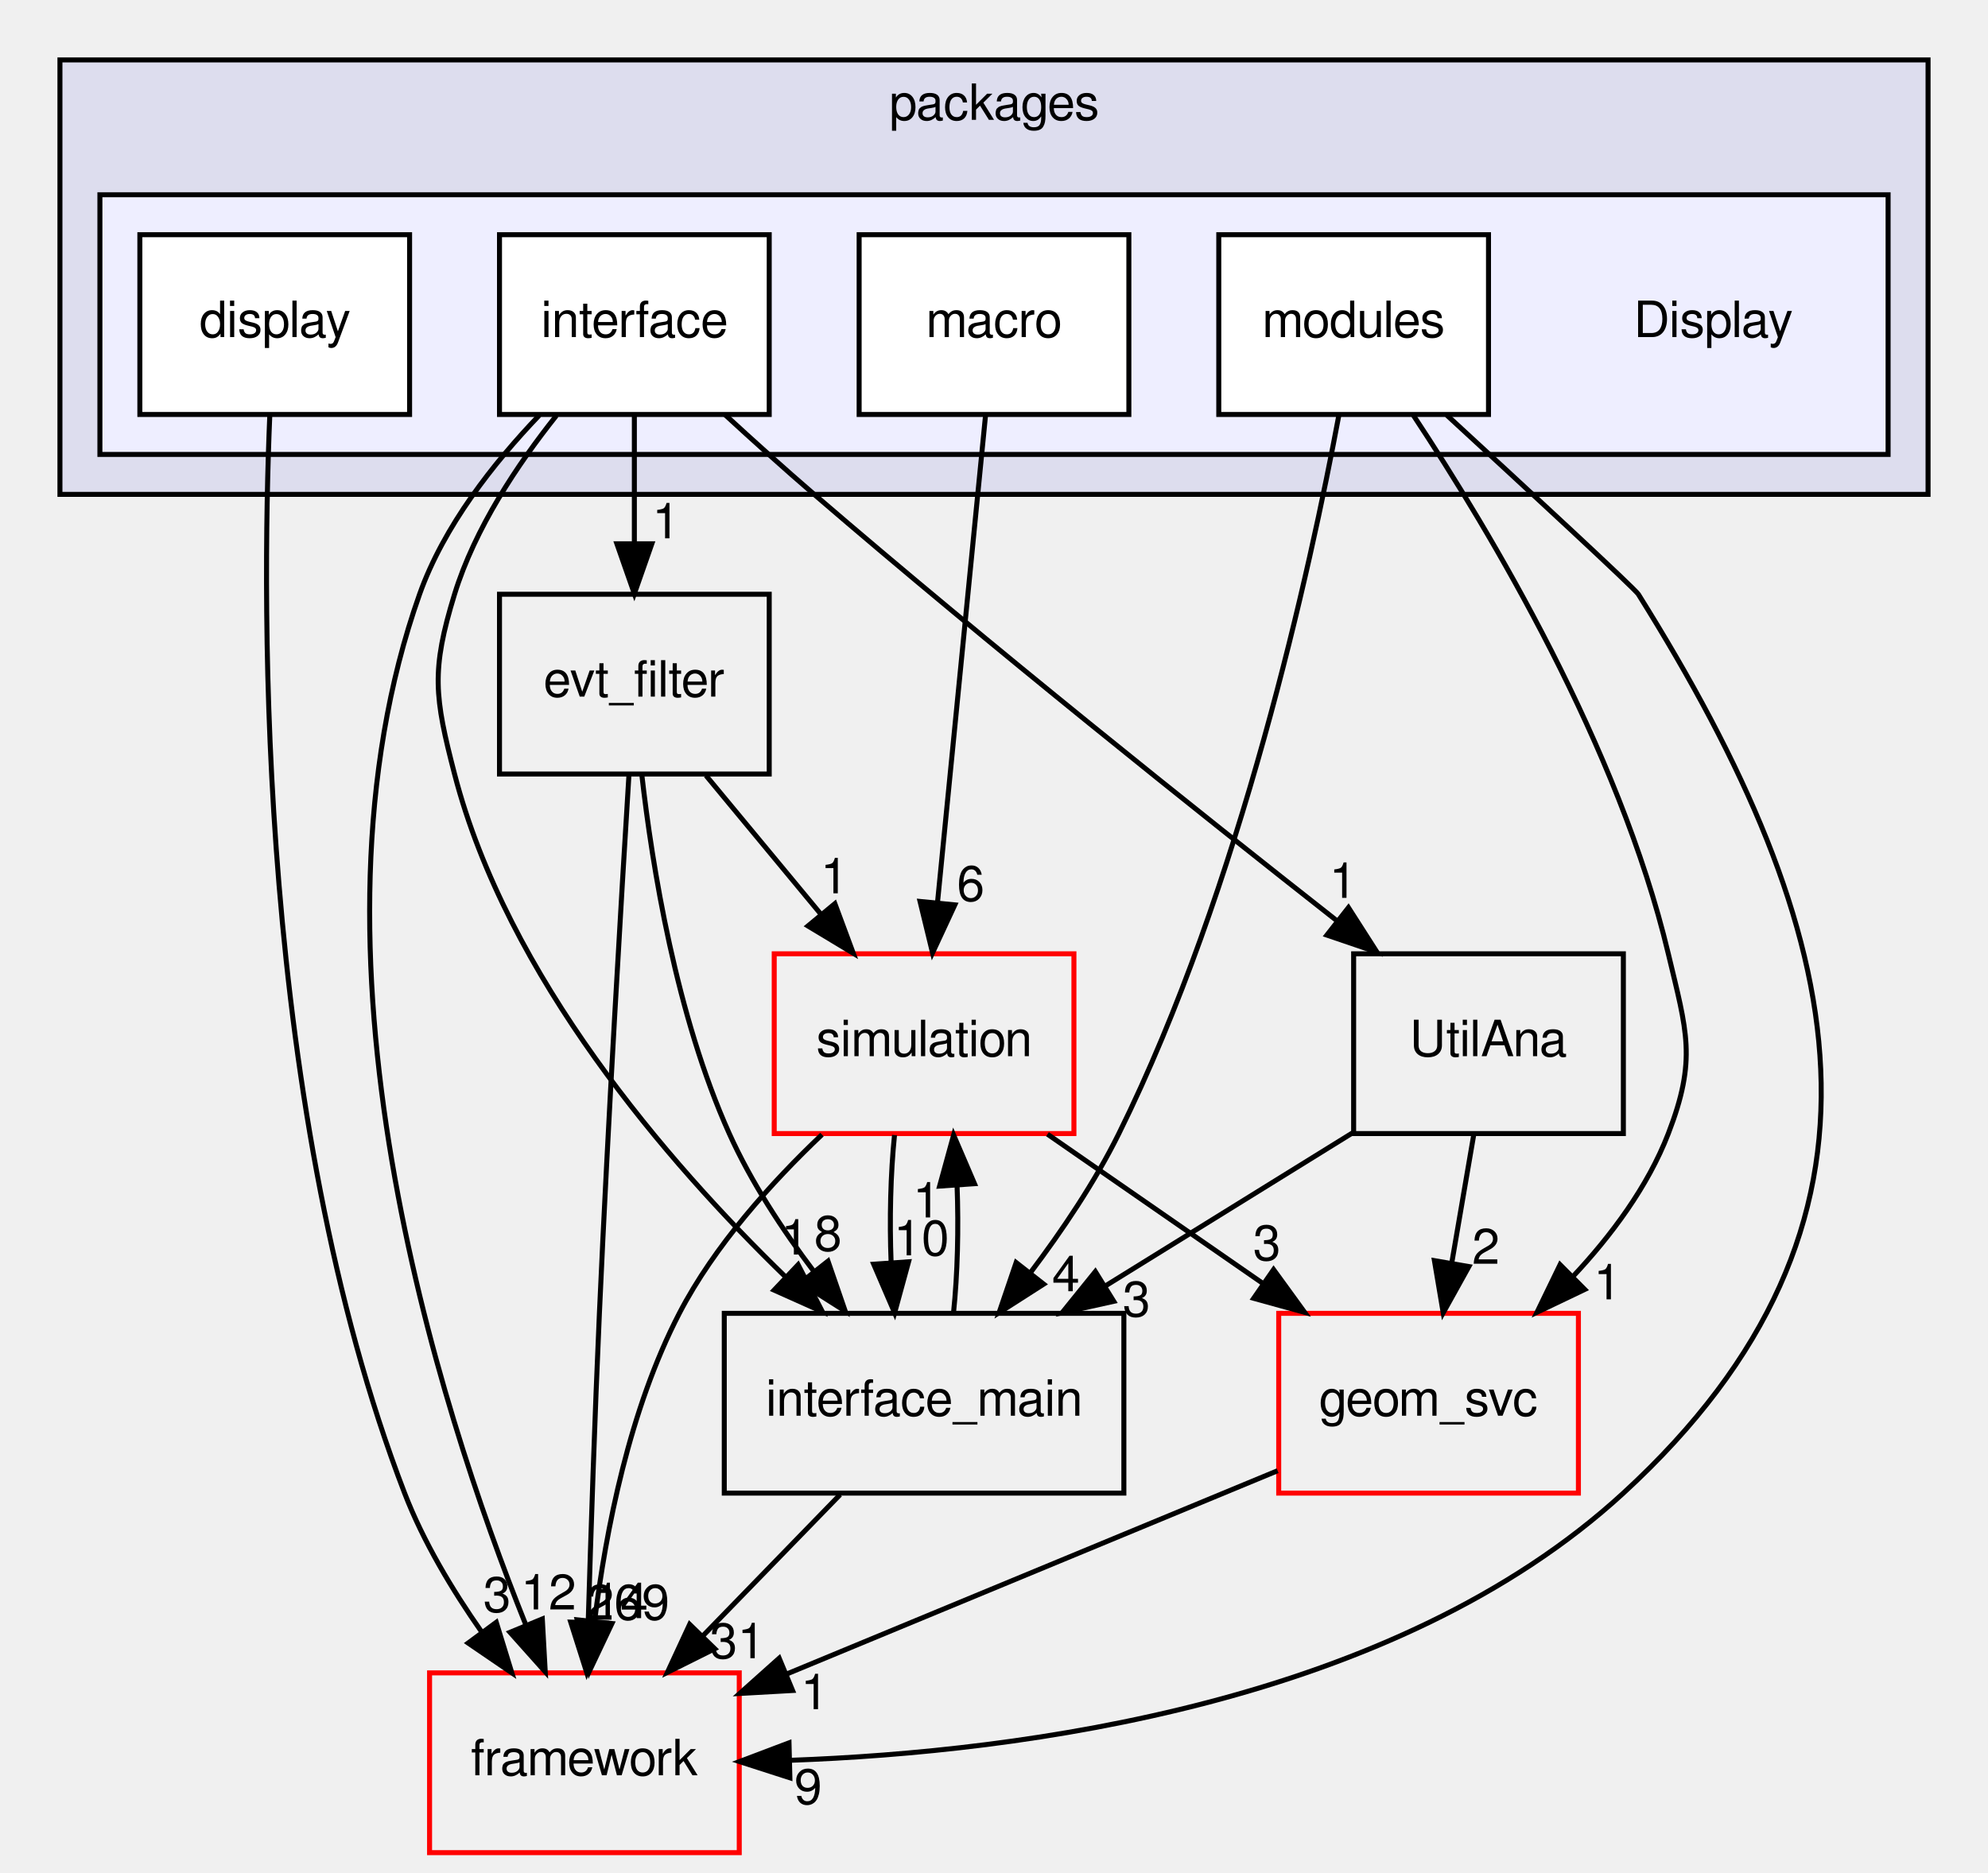
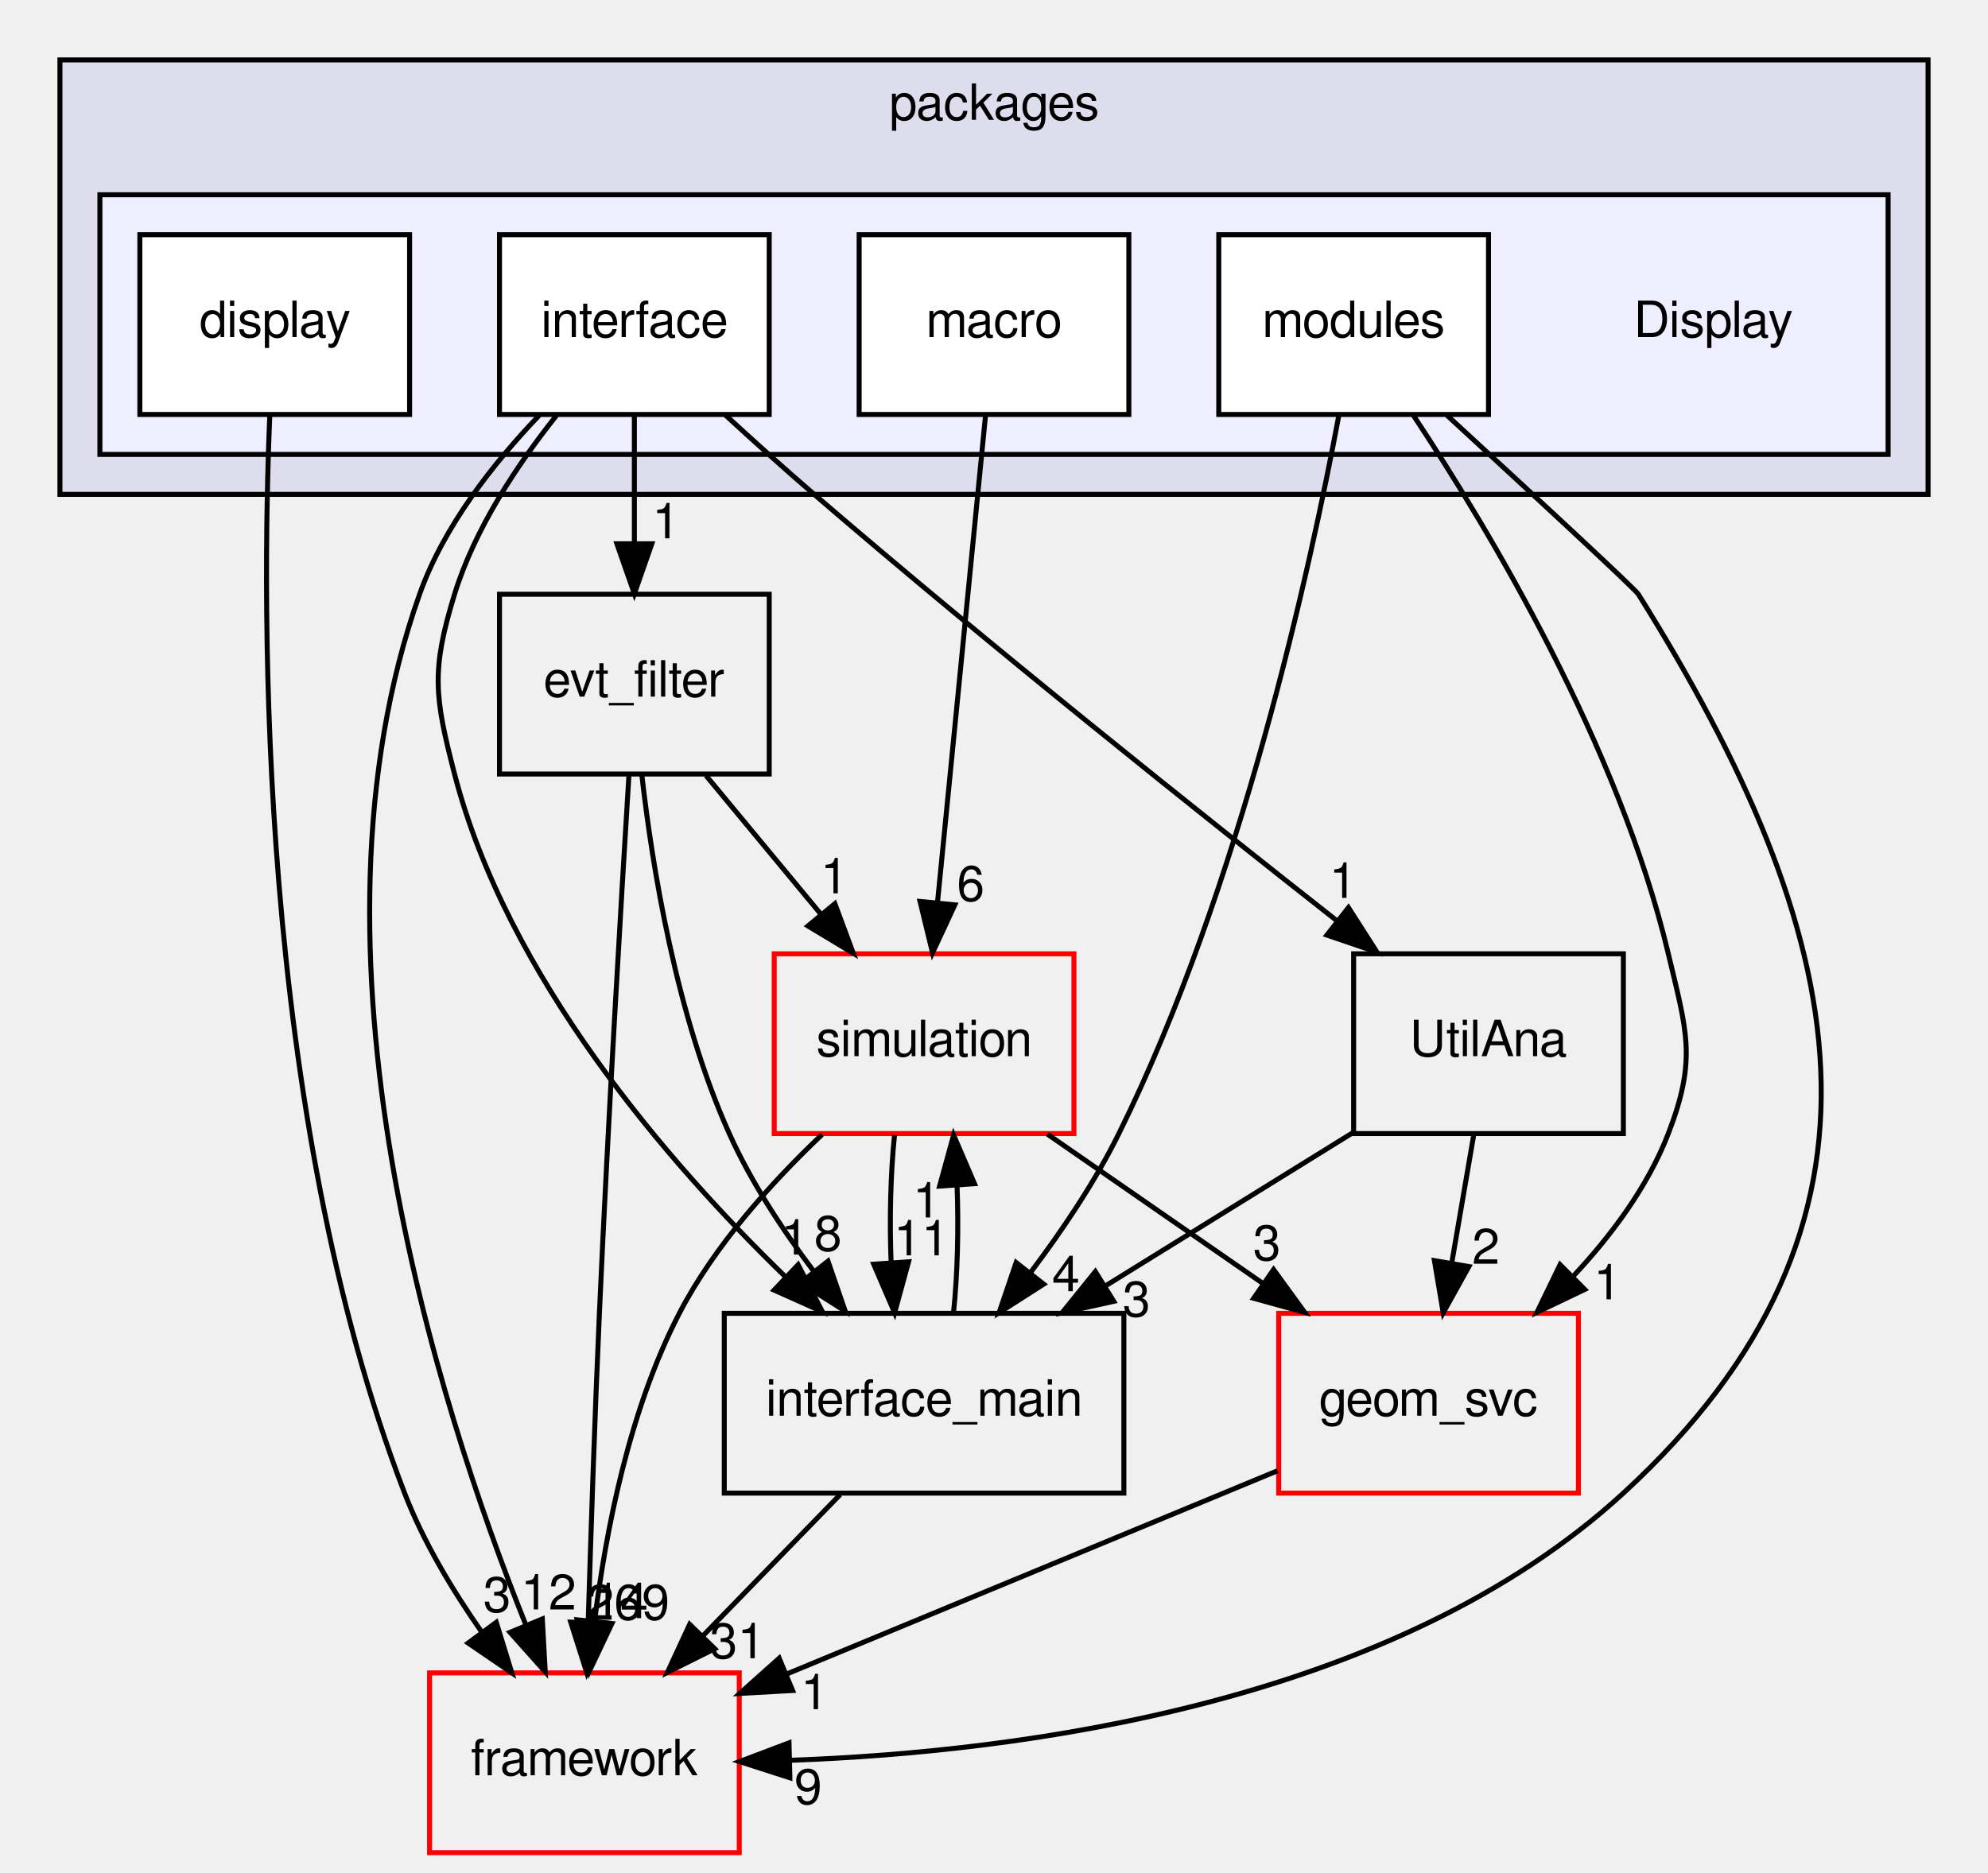
<svg xmlns="http://www.w3.org/2000/svg" xmlns:xlink="http://www.w3.org/1999/xlink" width="398pt" height="375pt" viewBox="0.00 0.00 398.00 375.00">
  <g id="graph0" class="graph" transform="scale(1 1) rotate(0) translate(4 371)">
    <g id="clust1" class="cluster">
      <g id="a_clust1">
        <a xlink:href="dir_5e295cd396ed00d01dcf10a6f0e423f9.html" target="_top" xlink:title="packages">
          <polygon fill="#ddddee" stroke="black" points="8,-272 8,-359 382,-359 382,-272 8,-272" />
          <text text-anchor="middle" x="195" y="-347" font-family="FreeSans" font-size="10.00">packages</text>
        </a>
      </g>
    </g>
    <g id="clust2" class="cluster">
      <g id="a_clust2">
        <a xlink:href="dir_7f0851f3eb1a856f692bc300b62d4726.html" target="_top">
          <polygon fill="#eeeeff" stroke="black" points="16,-280 16,-332 374,-332 374,-280 16,-280" />
        </a>
      </g>
    </g>
    <g id="node1" class="node">
      <text text-anchor="middle" x="339" y="-303.5" font-family="FreeSans" font-size="10.00">Display</text>
    </g>
    <g id="node2" class="node">
      <g id="a_node2">
        <a xlink:href="dir_c7d7a6af6909a7abb3baac462ba28381.html" target="_top" xlink:title="display">
          <polygon fill="white" stroke="black" points="78,-324 24,-324 24,-288 78,-288 78,-324" />
          <text text-anchor="middle" x="51" y="-303.5" font-family="FreeSans" font-size="10.00">display</text>
        </a>
      </g>
    </g>
    <g id="node10" class="node">
      <g id="a_node10">
        <a xlink:href="dir_ec5b6dea0f546bb9c4903c2bcb98e114.html" target="_top" xlink:title="framework">
          <polygon fill="none" stroke="red" points="144,-36 82,-36 82,-0 144,-0 144,-36" />
          <text text-anchor="middle" x="113" y="-15.5" font-family="FreeSans" font-size="10.00">framework</text>
        </a>
      </g>
    </g>
    <g id="edge15" class="edge">
      <path fill="none" stroke="black" d="M50.016,-287.93C48.347,-248.446 47.619,-148.354 77,-72 80.736,-62.292 86.546,-52.604 92.417,-44.217" />
      <polygon fill="black" stroke="black" points="95.356,-46.128 98.472,-36.002 89.721,-41.975 95.356,-46.128" />
      <g id="a_edge15-headlabel">
        <a xlink:href="dir_000065_000041.html" target="_top" xlink:title="3">
          <text text-anchor="middle" x="95.509" y="-48.206" font-family="FreeSans" font-size="10.00">3</text>
        </a>
      </g>
    </g>
    <g id="node3" class="node">
      <g id="a_node3">
        <a xlink:href="dir_6e3f0bb39283b79a9e062dfe122b60c1.html" target="_top" xlink:title="interface">
          <polygon fill="white" stroke="black" points="150,-324 96,-324 96,-288 150,-288 150,-324" />
          <text text-anchor="middle" x="123" y="-303.5" font-family="FreeSans" font-size="10.00">interface</text>
        </a>
      </g>
    </g>
    <g id="node7" class="node">
      <g id="a_node7">
        <a xlink:href="dir_332b62e3ec36b5c91071d17bc452bf6a.html" target="_top" xlink:title="evt_filter">
          <polygon fill="none" stroke="black" points="150,-252 96,-252 96,-216 150,-216 150,-252" />
          <text text-anchor="middle" x="123" y="-231.5" font-family="FreeSans" font-size="10.00">evt_filter</text>
        </a>
      </g>
    </g>
    <g id="edge17" class="edge">
      <path fill="none" stroke="black" d="M123,-287.697C123,-279.983 123,-270.712 123,-262.112" />
      <polygon fill="black" stroke="black" points="126.5,-262.104 123,-252.104 119.5,-262.104 126.5,-262.104" />
      <g id="a_edge17-headlabel">
        <a xlink:href="dir_000066_000070.html" target="_top" xlink:title="1">
          <text text-anchor="middle" x="129.339" y="-263.199" font-family="FreeSans" font-size="10.00">1</text>
        </a>
      </g>
    </g>
    <g id="node8" class="node">
      <g id="a_node8">
        <a xlink:href="dir_564b6959276516c8dfa5a8a6d9fbe0fa.html" target="_top" xlink:title="UtilAna">
          <polygon fill="none" stroke="black" points="321,-180 267,-180 267,-144 321,-144 321,-180" />
          <text text-anchor="middle" x="294" y="-159.5" font-family="FreeSans" font-size="10.00">UtilAna</text>
        </a>
      </g>
    </g>
    <g id="edge18" class="edge">
      <path fill="none" stroke="black" d="M141.114,-287.987C146.775,-282.781 153.088,-277.088 159,-272 194.177,-241.728 235.907,-208.415 263.564,-186.685" />
      <polygon fill="black" stroke="black" points="265.961,-189.253 271.672,-180.329 261.642,-183.744 265.961,-189.253" />
      <g id="a_edge18-headlabel">
        <a xlink:href="dir_000066_000061.html" target="_top" xlink:title="1">
          <text text-anchor="middle" x="264.883" y="-191.205" font-family="FreeSans" font-size="10.00">1</text>
        </a>
      </g>
    </g>
    <g id="node9" class="node">
      <g id="a_node9">
        <a xlink:href="dir_21fa564a88be47a3879b0c5d4f9e77d5.html" target="_top" xlink:title="interface_main">
          <polygon fill="none" stroke="black" points="221,-108 141,-108 141,-72 221,-72 221,-108" />
          <text text-anchor="middle" x="181" y="-87.5" font-family="FreeSans" font-size="10.00">interface_main</text>
        </a>
      </g>
    </g>
    <g id="edge19" class="edge">
      <path fill="none" stroke="black" d="M107.39,-287.774C99.627,-278.03 91.054,-265.184 87,-252 82.297,-236.707 82.987,-231.488 87,-216 97.51,-175.443 129.5,-138.365 153.258,-115.306" />
      <polygon fill="black" stroke="black" points="155.781,-117.737 160.645,-108.325 150.973,-112.65 155.781,-117.737" />
      <g id="a_edge19-headlabel">
        <a xlink:href="dir_000066_000049.html" target="_top" xlink:title="1">
          <text text-anchor="middle" x="155.118" y="-119.77" font-family="FreeSans" font-size="10.00">1</text>
        </a>
      </g>
    </g>
    <g id="edge20" class="edge">
      <path fill="none" stroke="black" d="M103.961,-287.837C94.824,-278.3 84.832,-265.624 80,-252 54.599,-180.376 83.534,-89.823 101.253,-45.663" />
      <polygon fill="black" stroke="black" points="104.571,-46.798 105.159,-36.219 98.103,-44.123 104.571,-46.798" />
      <g id="a_edge20-headlabel">
        <a xlink:href="dir_000066_000041.html" target="_top" xlink:title="12">
          <text text-anchor="middle" x="105.822" y="-48.705" font-family="FreeSans" font-size="10.00">12</text>
        </a>
      </g>
    </g>
    <g id="node4" class="node">
      <g id="a_node4">
        <a xlink:href="dir_c4e9c23531f443d608ee5e7af6ecc473.html" target="_top" xlink:title="macro">
          <polygon fill="white" stroke="black" points="222,-324 168,-324 168,-288 222,-288 222,-324" />
          <text text-anchor="middle" x="195" y="-303.5" font-family="FreeSans" font-size="10.00">macro</text>
        </a>
      </g>
    </g>
    <g id="node6" class="node">
      <g id="a_node6">
        <a xlink:href="dir_0a538a087021ce8adf1d4849fdeba031.html" target="_top" xlink:title="simulation">
          <polygon fill="none" stroke="red" points="211,-180 151,-180 151,-144 211,-144 211,-180" />
          <text text-anchor="middle" x="181" y="-159.5" font-family="FreeSans" font-size="10.00">simulation</text>
        </a>
      </g>
    </g>
    <g id="edge1" class="edge">
      <path fill="none" stroke="black" d="M193.311,-287.871C190.925,-263.67 186.542,-219.211 183.701,-190.393" />
      <polygon fill="black" stroke="black" points="187.159,-189.798 182.695,-180.189 180.193,-190.484 187.159,-189.798" />
      <g id="a_edge1-headlabel">
        <a xlink:href="dir_000053_000062.html" target="_top" xlink:title="6">
          <text text-anchor="middle" x="190.337" y="-190.596" font-family="FreeSans" font-size="10.00">6</text>
        </a>
      </g>
    </g>
    <g id="node5" class="node">
      <g id="a_node5">
        <a xlink:href="dir_93870dd54bc246ac8f7a3454c0cab9db.html" target="_top" xlink:title="modules">
          <polygon fill="white" stroke="black" points="294,-324 240,-324 240,-288 294,-288 294,-324" />
          <text text-anchor="middle" x="267" y="-303.5" font-family="FreeSans" font-size="10.00">modules</text>
        </a>
      </g>
    </g>
    <g id="edge5" class="edge">
      <path fill="none" stroke="black" d="M264.04,-287.826C258.386,-257.577 244.393,-193.332 220,-144 215.215,-134.323 208.648,-124.568 202.267,-116.111" />
      <polygon fill="black" stroke="black" points="204.944,-113.852 196.021,-108.139 199.433,-118.169 204.944,-113.852" />
      <g id="a_edge5-headlabel">
        <a xlink:href="dir_000067_000049.html" target="_top" xlink:title="4">
          <text text-anchor="middle" x="209.395" y="-112.431" font-family="FreeSans" font-size="10.00">4</text>
        </a>
      </g>
    </g>
    <g id="edge6" class="edge">
      <path fill="none" stroke="black" d="M285.665,-287.856C302.018,-272.803 323.297,-253.124 324,-252 366.443,-184.174 379.921,-126.13 321,-72 275.174,-29.899 200.627,-20.172 154.329,-18.497" />
      <polygon fill="black" stroke="black" points="154.135,-14.992 144.051,-18.241 153.961,-21.989 154.135,-14.992" />
      <g id="a_edge6-headlabel">
        <a xlink:href="dir_000067_000041.html" target="_top" xlink:title="9">
          <text text-anchor="middle" x="157.799" y="-9.743" font-family="FreeSans" font-size="10.00">9</text>
        </a>
      </g>
    </g>
    <g id="node11" class="node">
      <g id="a_node11">
        <a xlink:href="dir_1e3a55bacfbd23a6aba299383b6b7742.html" target="_top" xlink:title="geom_svc">
          <polygon fill="none" stroke="red" points="312,-108 252,-108 252,-72 312,-72 312,-108" />
          <text text-anchor="middle" x="282" y="-87.5" font-family="FreeSans" font-size="10.00">geom_svc</text>
        </a>
      </g>
    </g>
    <g id="edge7" class="edge">
      <path fill="none" stroke="black" d="M278.976,-287.803C294.335,-264.595 320.163,-221.375 330,-180 333.701,-164.434 335.756,-158.929 330,-144 325.897,-133.358 318.557,-123.528 310.831,-115.298" />
      <polygon fill="black" stroke="black" points="313.267,-112.785 303.71,-108.213 308.33,-117.747 313.267,-112.785" />
      <g id="a_edge7-headlabel">
        <a xlink:href="dir_000067_000071.html" target="_top" xlink:title="1">
          <text text-anchor="middle" x="317.818" y="-110.807" font-family="FreeSans" font-size="10.00">1</text>
        </a>
      </g>
    </g>
    <g id="edge2" class="edge">
      <path fill="none" stroke="black" d="M175.084,-143.697C174.289,-135.983 174.062,-126.712 174.405,-118.112" />
      <polygon fill="black" stroke="black" points="177.898,-118.324 175.105,-108.104 170.915,-117.836 177.898,-118.324" />
      <g id="a_edge2-headlabel">
-         <a xlink:href="dir_000062_000049.html" target="_top" xlink:title="10">
-           <text text-anchor="middle" x="180.48" y="-119.608" font-family="FreeSans" font-size="10.00">10</text>
+         <a xlink:href="dir_000062_000049.html" target="_top" xlink:title="11">
+           <text text-anchor="middle" x="180.48" y="-119.608" font-family="FreeSans" font-size="10.00">11</text>
        </a>
      </g>
    </g>
    <g id="edge3" class="edge">
      <path fill="none" stroke="black" d="M160.562,-143.794C150.495,-134.246 139.036,-121.573 132,-108 122.031,-88.77 117.29,-64.612 115.037,-46.32" />
      <polygon fill="black" stroke="black" points="118.511,-45.885 113.977,-36.309 111.55,-46.622 118.511,-45.885" />
      <g id="a_edge3-headlabel">
        <a xlink:href="dir_000062_000041.html" target="_top" xlink:title="269">
          <text text-anchor="middle" x="121.713" y="-46.66" font-family="FreeSans" font-size="10.00">269</text>
        </a>
      </g>
    </g>
    <g id="edge4" class="edge">
      <path fill="none" stroke="black" d="M205.707,-143.876C218.669,-134.893 234.728,-123.763 248.765,-114.034" />
      <polygon fill="black" stroke="black" points="250.972,-116.763 257.198,-108.19 246.985,-111.009 250.972,-116.763" />
      <g id="a_edge4-headlabel">
        <a xlink:href="dir_000062_000071.html" target="_top" xlink:title="3">
          <text text-anchor="middle" x="249.635" y="-118.644" font-family="FreeSans" font-size="10.00">3</text>
        </a>
      </g>
    </g>
    <g id="edge8" class="edge">
      <path fill="none" stroke="black" d="M137.337,-215.697C144.291,-207.305 152.77,-197.07 160.401,-187.861" />
      <polygon fill="black" stroke="black" points="163.143,-190.038 166.828,-180.104 157.753,-185.571 163.143,-190.038" />
      <g id="a_edge8-headlabel">
        <a xlink:href="dir_000070_000062.html" target="_top" xlink:title="1">
          <text text-anchor="middle" x="163.036" y="-192.117" font-family="FreeSans" font-size="10.00">1</text>
        </a>
      </g>
    </g>
    <g id="edge9" class="edge">
      <path fill="none" stroke="black" d="M124.483,-215.936C126.568,-197.513 131.379,-167.634 142,-144 146.355,-134.309 152.693,-124.665 158.998,-116.312" />
      <polygon fill="black" stroke="black" points="161.767,-118.453 165.218,-108.436 156.273,-114.115 161.767,-118.453" />
      <g id="a_edge9-headlabel">
        <a xlink:href="dir_000070_000049.html" target="_top" xlink:title="8">
          <text text-anchor="middle" x="161.768" y="-120.534" font-family="FreeSans" font-size="10.00">8</text>
        </a>
      </g>
    </g>
    <g id="edge10" class="edge">
      <path fill="none" stroke="black" d="M121.904,-215.616C120.41,-191.476 117.724,-146.433 116,-108 115.071,-87.28 114.292,-63.835 113.76,-46.211" />
      <polygon fill="black" stroke="black" points="117.255,-45.959 113.463,-36.066 110.258,-46.165 117.255,-45.959" />
      <g id="a_edge10-headlabel">
        <a xlink:href="dir_000070_000041.html" target="_top" xlink:title="14">
          <text text-anchor="middle" x="120.198" y="-46.969" font-family="FreeSans" font-size="10.00">14</text>
        </a>
      </g>
    </g>
    <g id="edge11" class="edge">
      <path fill="none" stroke="black" d="M266.934,-144.233C252.059,-135.019 233.408,-123.465 217.287,-113.479" />
      <polygon fill="black" stroke="black" points="218.975,-110.407 208.63,-108.116 215.288,-116.358 218.975,-110.407" />
      <g id="a_edge11-headlabel">
        <a xlink:href="dir_000061_000049.html" target="_top" xlink:title="3">
          <text text-anchor="middle" x="223.526" y="-107.386" font-family="FreeSans" font-size="10.00">3</text>
        </a>
      </g>
    </g>
    <g id="edge12" class="edge">
      <path fill="none" stroke="black" d="M291.034,-143.697C289.711,-135.983 288.122,-126.712 286.648,-118.112" />
      <polygon fill="black" stroke="black" points="290.072,-117.369 284.932,-108.104 283.172,-118.552 290.072,-117.369" />
      <g id="a_edge12-headlabel">
        <a xlink:href="dir_000061_000071.html" target="_top" xlink:title="2">
          <text text-anchor="middle" x="293.477" y="-117.932" font-family="FreeSans" font-size="10.00">2</text>
        </a>
      </g>
    </g>
    <g id="edge13" class="edge">
      <path fill="none" stroke="black" d="M186.895,-108.104C187.701,-115.791 187.937,-125.054 187.604,-133.665" />
      <polygon fill="black" stroke="black" points="184.109,-133.48 186.916,-143.697 191.092,-133.96 184.109,-133.48" />
      <g id="a_edge13-headlabel">
        <a xlink:href="dir_000049_000062.html" target="_top" xlink:title="1">
          <text text-anchor="middle" x="181.522" y="-127.2" font-family="FreeSans" font-size="10.00">1</text>
        </a>
      </g>
    </g>
    <g id="edge14" class="edge">
      <path fill="none" stroke="black" d="M164.191,-71.697C155.874,-63.135 145.695,-52.656 136.61,-43.304" />
      <polygon fill="black" stroke="black" points="139.094,-40.838 129.616,-36.104 134.073,-45.716 139.094,-40.838" />
      <g id="a_edge14-headlabel">
        <a xlink:href="dir_000049_000041.html" target="_top" xlink:title="31">
          <text text-anchor="middle" x="143.635" y="-38.938" font-family="FreeSans" font-size="10.00">31</text>
        </a>
      </g>
    </g>
    <g id="edge16" class="edge">
      <path fill="none" stroke="black" d="M251.786,-76.485C224.372,-65.13 183.737,-48.299 153.513,-35.781" />
      <polygon fill="black" stroke="black" points="154.674,-32.473 144.096,-31.88 151.995,-38.94 154.674,-32.473" />
      <g id="a_edge16-headlabel">
        <a xlink:href="dir_000071_000041.html" target="_top" xlink:title="1">
          <text text-anchor="middle" x="159.081" y="-28.725" font-family="FreeSans" font-size="10.00">1</text>
        </a>
      </g>
    </g>
  </g>
</svg>
